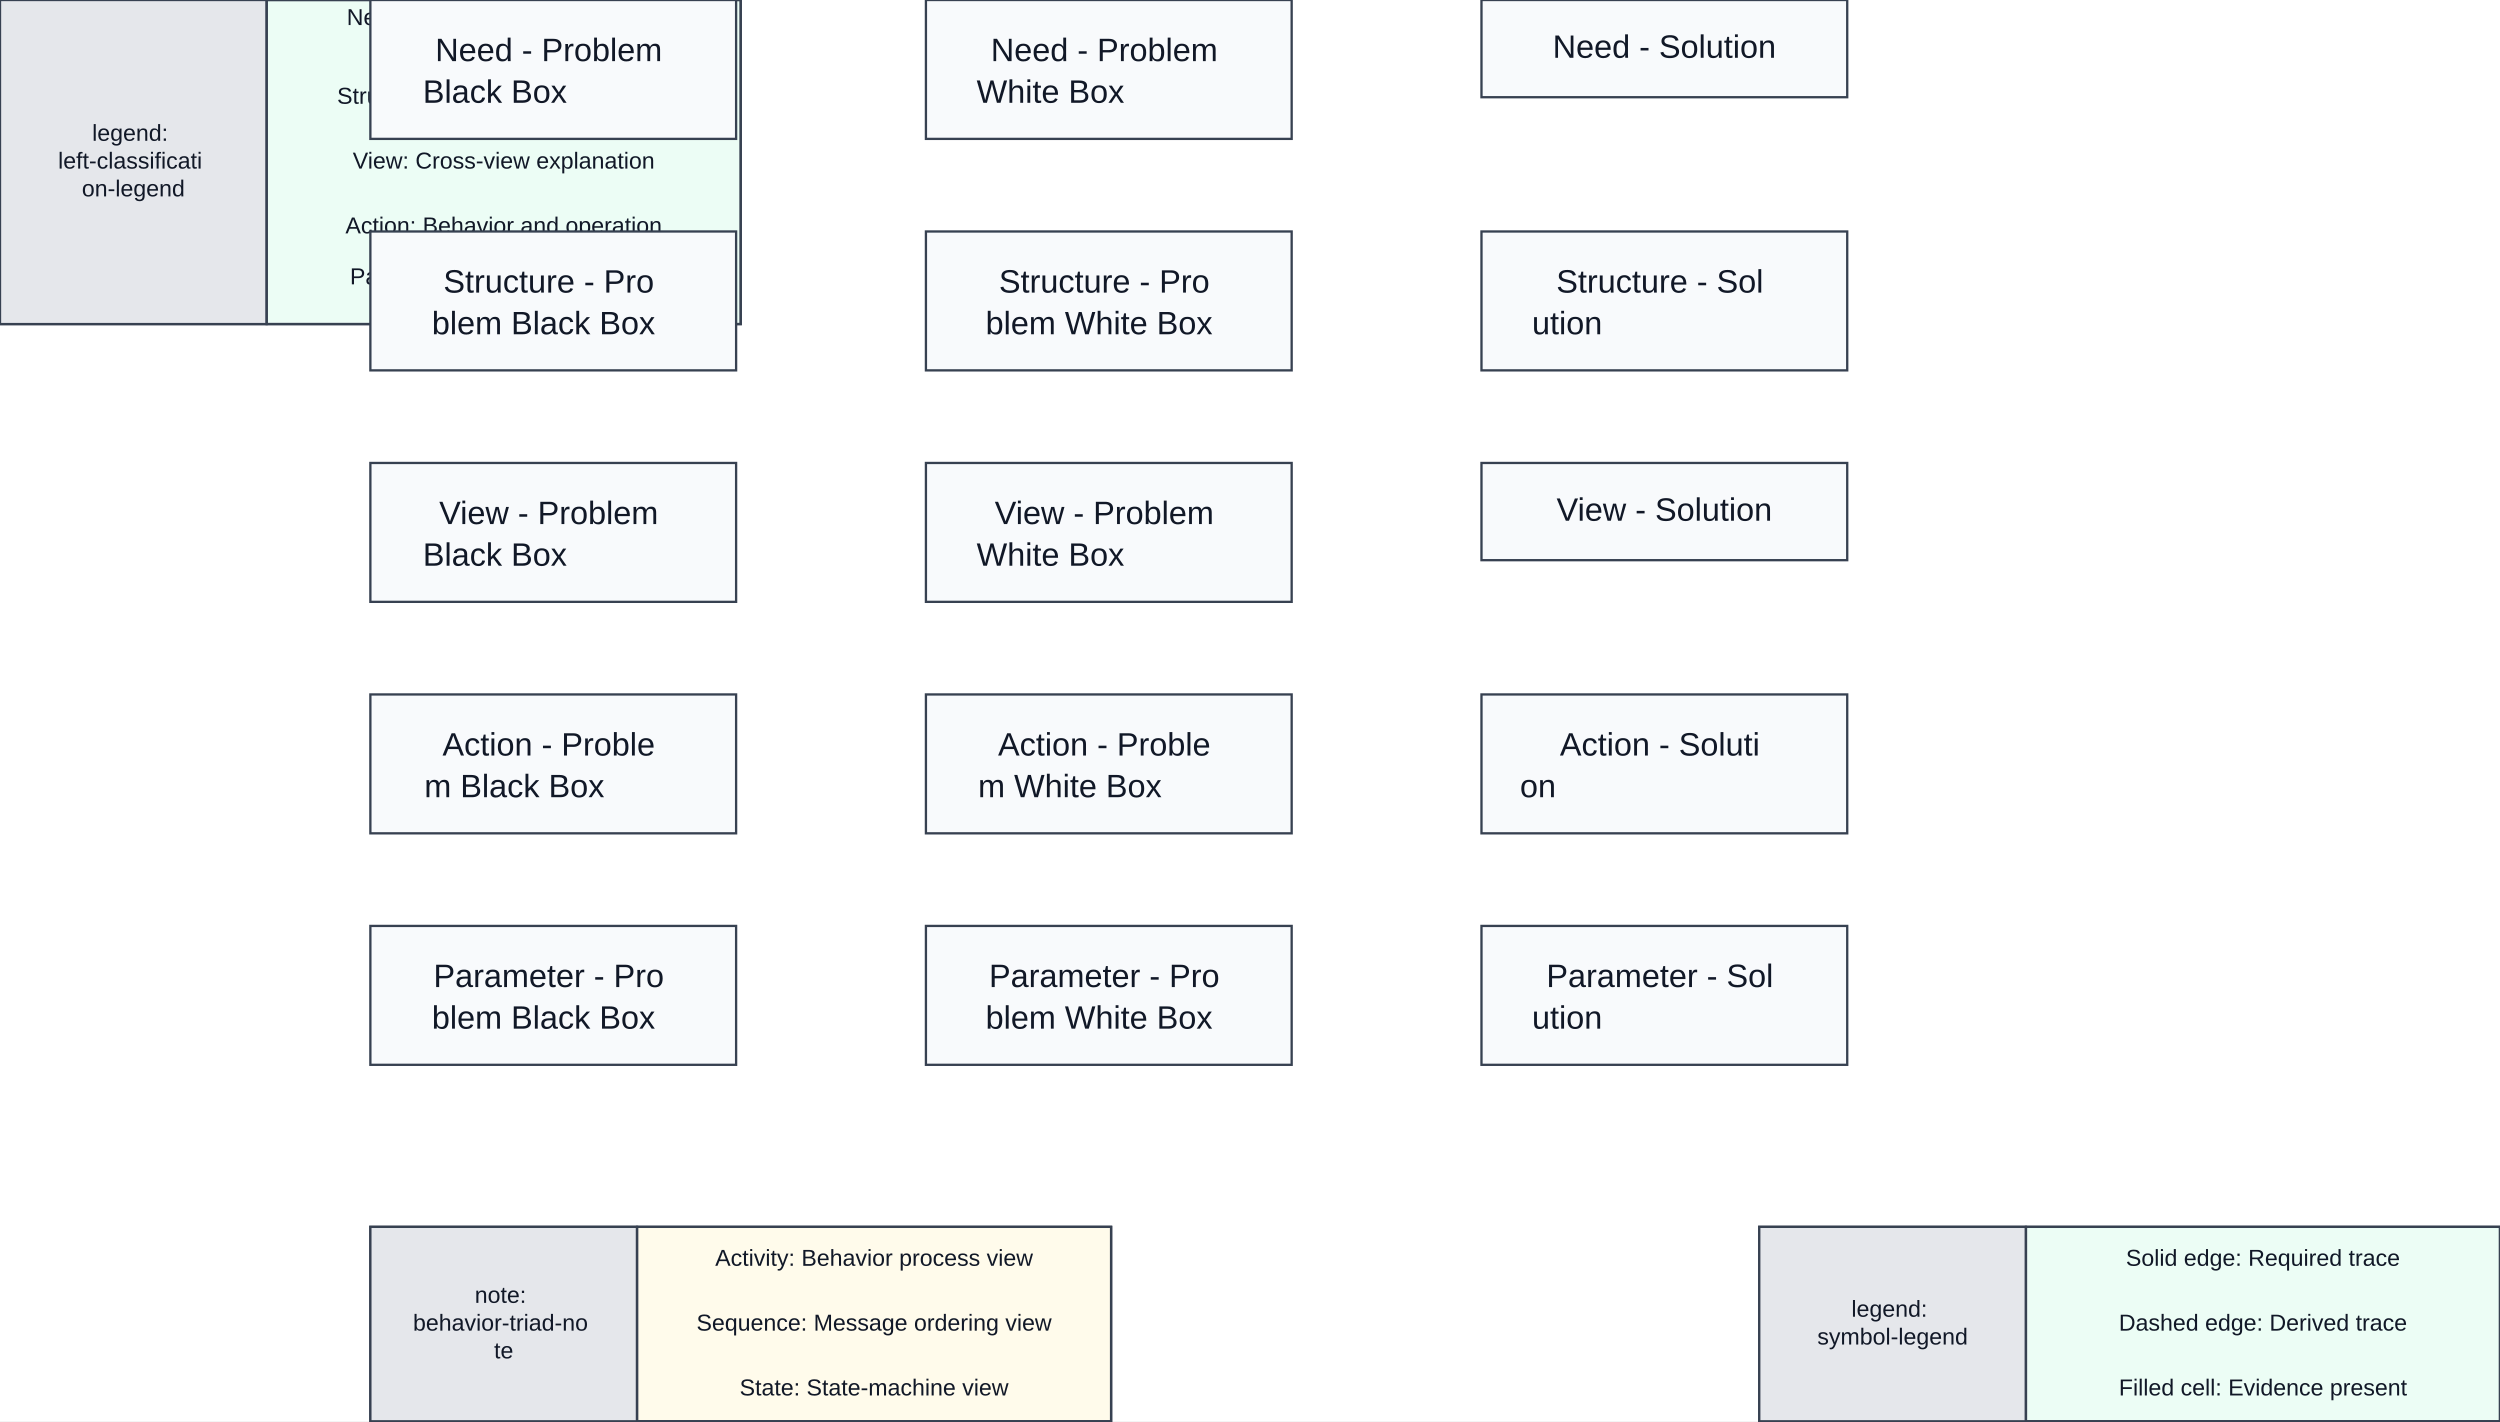
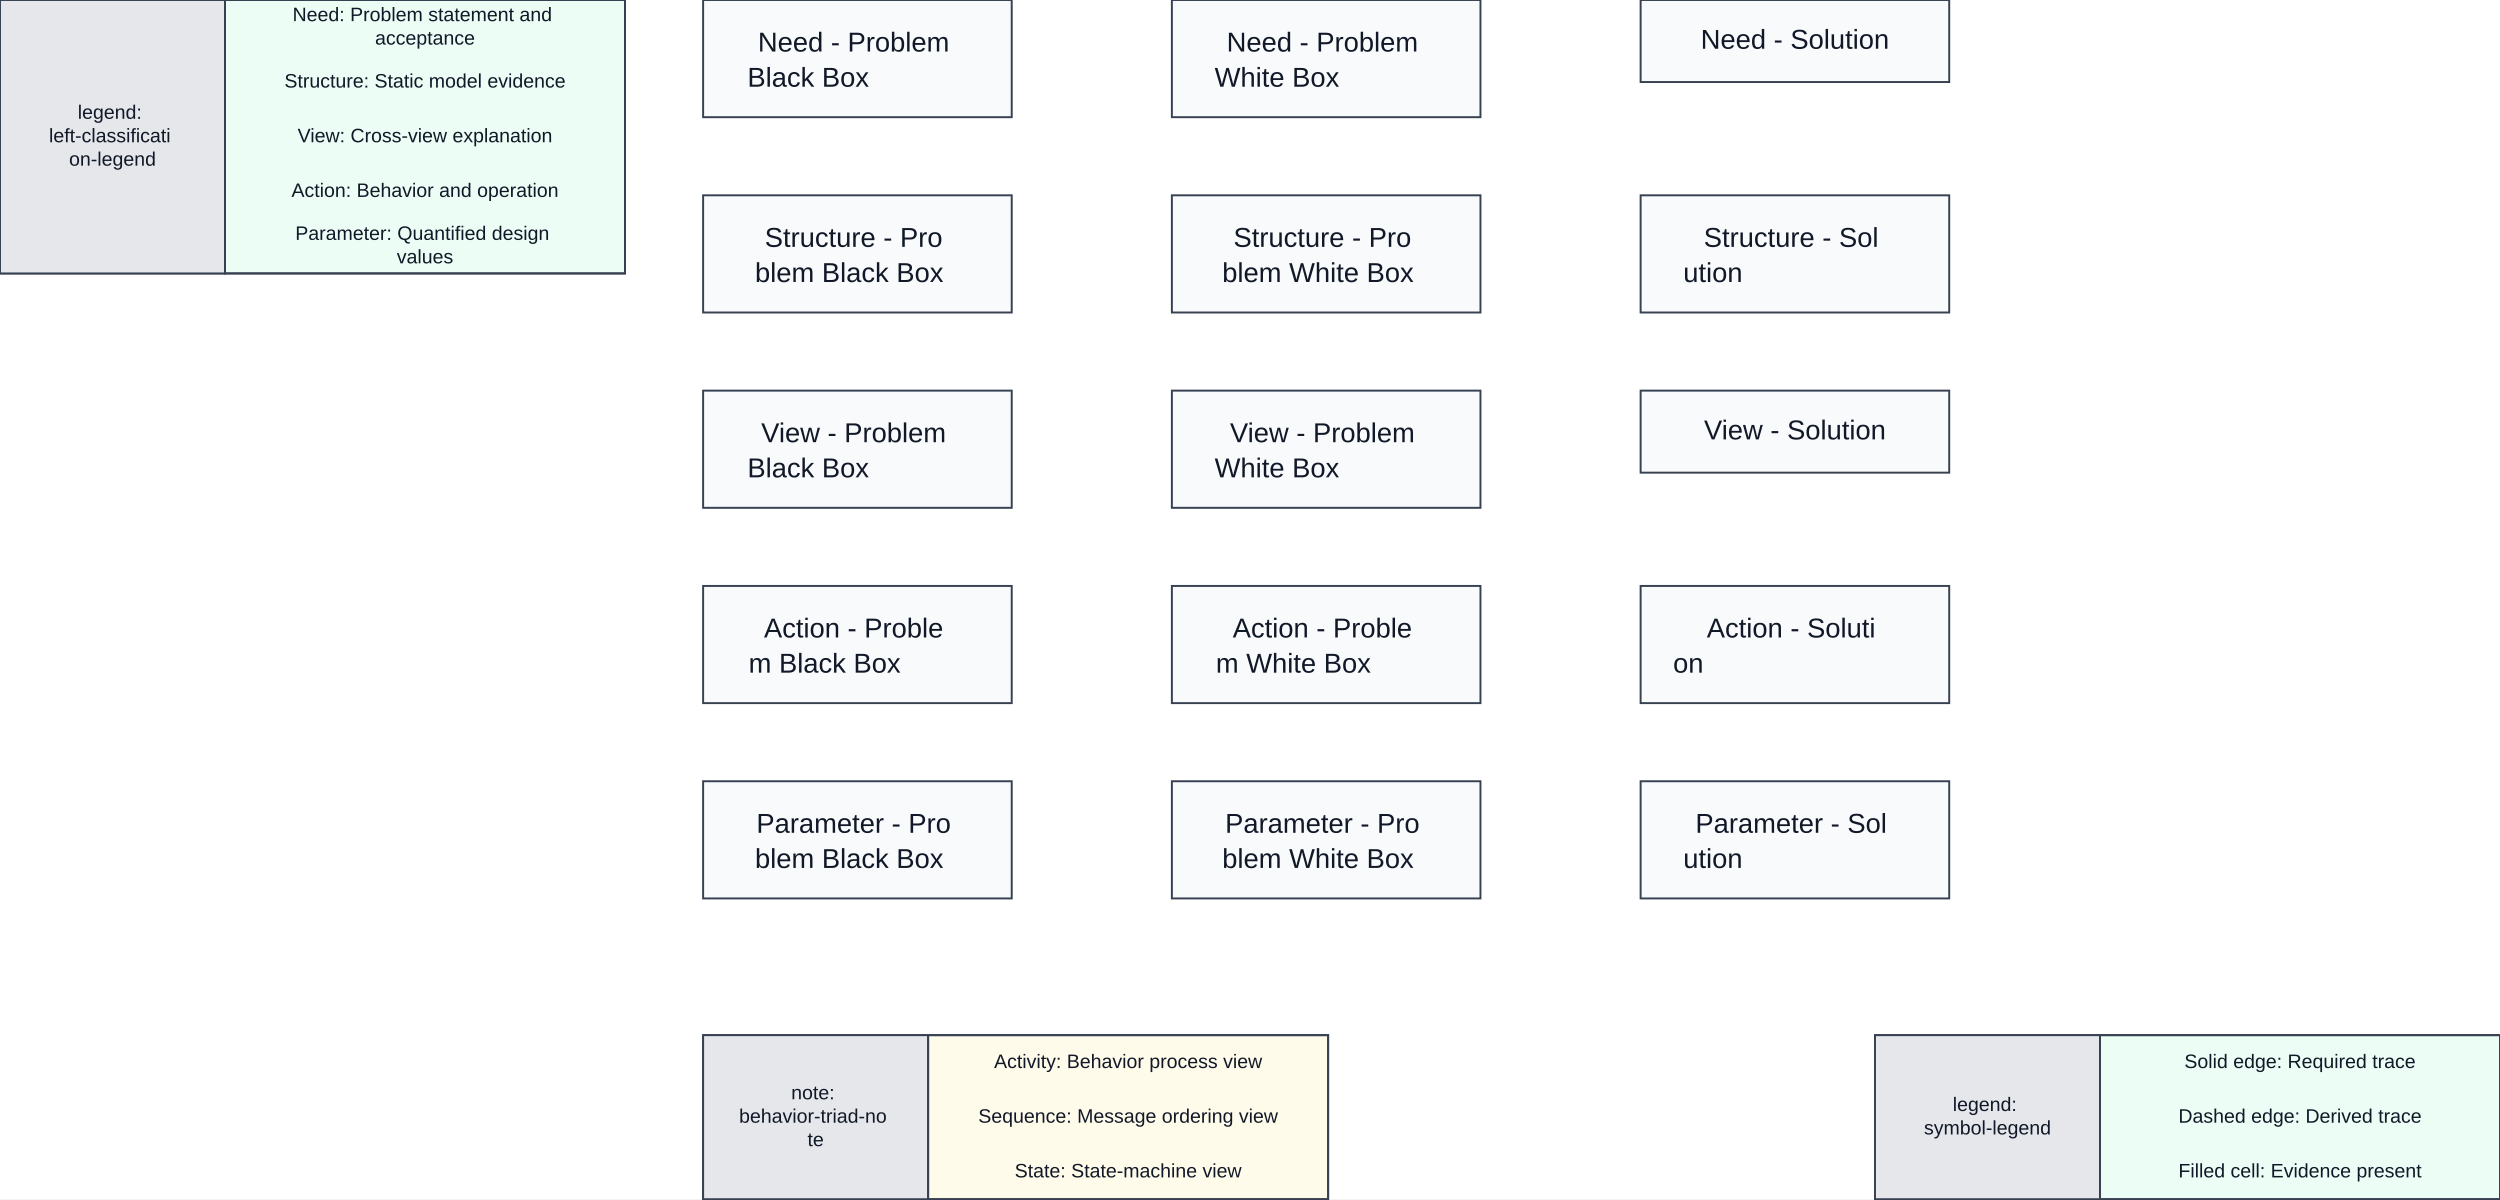
- <svg xmlns="http://www.w3.org/2000/svg" role="img" viewBox="20 80 1080 614">
-   <rect class="background" x="20" y="80" width="1080" height="614" fill="#ffffff" />
+ <svg xmlns="http://www.w3.org/2000/svg" role="img" viewBox="-180 80 1280 614">
+   <rect class="background" x="-180" y="80" width="1280" height="614" fill="#ffffff" />
  <g class="evidence-panel evidence-panel--legend" data-id="left-classification-legend" data-kind="legend" data-item-count="5">
-     <rect class="evidence-panel-frame" x="20" y="80" width="320" height="140" fill="#ecfdf5" stroke="#374151" />
+     <rect class="evidence-panel-frame" x="-180" y="80" width="320" height="140" fill="#ecfdf5" stroke="#374151" />
    <g class="evidence-panel-title-cell">
-       <rect class="evidence-panel-title-bg" x="20" y="80" width="115.2" height="140" fill="#e5e7eb" stroke="#374151" />
-       <text class="evidence-panel-title" x="77.6" y="138" text-anchor="middle" dominant-baseline="middle" font-family="Arial, sans-serif" font-size="10" fill="#111827">
-         <tspan x="77.6" y="138">legend:</tspan>
-         <tspan x="77.6" y="150">left-classificati</tspan>
-         <tspan x="77.6" y="162">on-legend</tspan>
+       <rect class="evidence-panel-title-bg" x="-180" y="80" width="115.2" height="140" fill="#e5e7eb" stroke="#374151" />
+       <text class="evidence-panel-title" x="-122.4" y="138" text-anchor="middle" dominant-baseline="middle" font-family="Arial, sans-serif" font-size="10" fill="#111827">
+         <tspan x="-122.4" y="138">legend:</tspan>
+         <tspan x="-122.4" y="150">left-classificati</tspan>
+         <tspan x="-122.4" y="162">on-legend</tspan>
      </text>
    </g>
    <g class="evidence-panel-items-cell">
-       <rect class="evidence-panel-items-bg" x="135.2" y="80" width="204.8" height="140" fill="transparent" stroke="#374151" />
-       <rect class="evidence-panel-item" data-item="need-row" x="135.2" y="80" width="204.8" height="28" fill="transparent" stroke="none" />
-       <text class="evidence-panel-item-label" x="237.6" y="88" text-anchor="middle" dominant-baseline="middle" font-family="Arial, sans-serif" font-size="10" fill="#111827">
-         <tspan x="237.6" y="88">Need: Problem statement and</tspan>
-         <tspan x="237.6" y="100">acceptance</tspan>
+       <rect class="evidence-panel-items-bg" x="-64.8" y="80" width="204.8" height="140" fill="transparent" stroke="#374151" />
+       <rect class="evidence-panel-item" data-item="need-row" x="-64.8" y="80" width="204.8" height="28" fill="transparent" stroke="none" />
+       <text class="evidence-panel-item-label" x="37.6" y="88" text-anchor="middle" dominant-baseline="middle" font-family="Arial, sans-serif" font-size="10" fill="#111827">
+         <tspan x="37.6" y="88">Need: Problem statement and</tspan>
+         <tspan x="37.6" y="100">acceptance</tspan>
      </text>
-       <rect class="evidence-panel-item" data-item="structure-row" x="135.2" y="108" width="204.8" height="28" fill="transparent" stroke="none" />
-       <text class="evidence-panel-item-label" x="237.6" y="122" text-anchor="middle" dominant-baseline="middle" font-family="Arial, sans-serif" font-size="10" fill="#111827">Structure: Static model evidence</text>
-       <rect class="evidence-panel-item" data-item="view-row" x="135.2" y="136" width="204.8" height="28" fill="transparent" stroke="none" />
-       <text class="evidence-panel-item-label" x="237.6" y="150" text-anchor="middle" dominant-baseline="middle" font-family="Arial, sans-serif" font-size="10" fill="#111827">View: Cross-view explanation</text>
-       <rect class="evidence-panel-item" data-item="action-row" x="135.2" y="164" width="204.8" height="28" fill="transparent" stroke="none" />
-       <text class="evidence-panel-item-label" x="237.6" y="178" text-anchor="middle" dominant-baseline="middle" font-family="Arial, sans-serif" font-size="10" fill="#111827">Action: Behavior and operation</text>
-       <rect class="evidence-panel-item" data-item="parameter-row" x="135.2" y="192" width="204.8" height="28" fill="transparent" stroke="none" />
-       <text class="evidence-panel-item-label" x="237.6" y="200" text-anchor="middle" dominant-baseline="middle" font-family="Arial, sans-serif" font-size="10" fill="#111827">
-         <tspan x="237.6" y="200">Parameter: Quantified design</tspan>
-         <tspan x="237.6" y="212">values</tspan>
+       <rect class="evidence-panel-item" data-item="structure-row" x="-64.8" y="108" width="204.8" height="28" fill="transparent" stroke="none" />
+       <text class="evidence-panel-item-label" x="37.6" y="122" text-anchor="middle" dominant-baseline="middle" font-family="Arial, sans-serif" font-size="10" fill="#111827">Structure: Static model evidence</text>
+       <rect class="evidence-panel-item" data-item="view-row" x="-64.8" y="136" width="204.8" height="28" fill="transparent" stroke="none" />
+       <text class="evidence-panel-item-label" x="37.6" y="150" text-anchor="middle" dominant-baseline="middle" font-family="Arial, sans-serif" font-size="10" fill="#111827">View: Cross-view explanation</text>
+       <rect class="evidence-panel-item" data-item="action-row" x="-64.8" y="164" width="204.8" height="28" fill="transparent" stroke="none" />
+       <text class="evidence-panel-item-label" x="37.6" y="178" text-anchor="middle" dominant-baseline="middle" font-family="Arial, sans-serif" font-size="10" fill="#111827">Action: Behavior and operation</text>
+       <rect class="evidence-panel-item" data-item="parameter-row" x="-64.8" y="192" width="204.8" height="28" fill="transparent" stroke="none" />
+       <text class="evidence-panel-item-label" x="37.6" y="200" text-anchor="middle" dominant-baseline="middle" font-family="Arial, sans-serif" font-size="10" fill="#111827">
+         <tspan x="37.6" y="200">Parameter: Quantified design</tspan>
+         <tspan x="37.6" y="212">values</tspan>
      </text>
    </g>
  </g>
  <g class="evidence-panel evidence-panel--note" data-id="behavior-triad-note" data-kind="note" data-item-count="3">
    <rect class="evidence-panel-frame" x="180" y="610" width="320" height="84" fill="#fffbeb" stroke="#374151" />
    <g class="evidence-panel-title-cell">
      <rect class="evidence-panel-title-bg" x="180" y="610" width="115.2" height="84" fill="#e5e7eb" stroke="#374151" />
      <text class="evidence-panel-title" x="237.6" y="640" text-anchor="middle" dominant-baseline="middle" font-family="Arial, sans-serif" font-size="10" fill="#111827">
        <tspan x="237.6" y="640">note:</tspan>
        <tspan x="237.6" y="652">behavior-triad-no</tspan>
        <tspan x="237.6" y="664">te</tspan>
      </text>
    </g>
    <g class="evidence-panel-items-cell">
      <rect class="evidence-panel-items-bg" x="295.2" y="610" width="204.8" height="84" fill="transparent" stroke="#374151" />
      <rect class="evidence-panel-item" data-item="triad-activity" x="295.2" y="610" width="204.8" height="28" fill="transparent" stroke="none" />
      <text class="evidence-panel-item-label" x="397.6" y="624" text-anchor="middle" dominant-baseline="middle" font-family="Arial, sans-serif" font-size="10" fill="#111827">Activity: Behavior process view</text>
      <rect class="evidence-panel-item" data-item="triad-sequence" x="295.2" y="638" width="204.8" height="28" fill="transparent" stroke="none" />
      <text class="evidence-panel-item-label" x="397.6" y="652" text-anchor="middle" dominant-baseline="middle" font-family="Arial, sans-serif" font-size="10" fill="#111827">Sequence: Message ordering view</text>
      <rect class="evidence-panel-item" data-item="triad-state" x="295.2" y="666" width="204.8" height="28" fill="transparent" stroke="none" />
      <text class="evidence-panel-item-label" x="397.6" y="680" text-anchor="middle" dominant-baseline="middle" font-family="Arial, sans-serif" font-size="10" fill="#111827">State: State-machine view</text>
    </g>
  </g>
  <g class="evidence-panel evidence-panel--legend" data-id="symbol-legend" data-kind="legend" data-item-count="3">
    <rect class="evidence-panel-frame" x="780" y="610" width="320" height="84" fill="#ecfdf5" stroke="#374151" />
    <g class="evidence-panel-title-cell">
      <rect class="evidence-panel-title-bg" x="780" y="610" width="115.2" height="84" fill="#e5e7eb" stroke="#374151" />
      <text class="evidence-panel-title" x="837.6" y="646" text-anchor="middle" dominant-baseline="middle" font-family="Arial, sans-serif" font-size="10" fill="#111827">
        <tspan x="837.6" y="646">legend:</tspan>
        <tspan x="837.6" y="658">symbol-legend</tspan>
      </text>
    </g>
    <g class="evidence-panel-items-cell">
      <rect class="evidence-panel-items-bg" x="895.2" y="610" width="204.8" height="84" fill="transparent" stroke="#374151" />
      <rect class="evidence-panel-item" data-item="solid-edge" x="895.2" y="610" width="204.8" height="28" fill="transparent" stroke="none" />
      <text class="evidence-panel-item-label" x="997.6" y="624" text-anchor="middle" dominant-baseline="middle" font-family="Arial, sans-serif" font-size="10" fill="#111827">Solid edge: Required trace</text>
      <rect class="evidence-panel-item" data-item="dashed-edge" x="895.2" y="638" width="204.8" height="28" fill="transparent" stroke="none" />
      <text class="evidence-panel-item-label" x="997.6" y="652" text-anchor="middle" dominant-baseline="middle" font-family="Arial, sans-serif" font-size="10" fill="#111827">Dashed edge: Derived trace</text>
      <rect class="evidence-panel-item" data-item="filled-cell" x="895.2" y="666" width="204.8" height="28" fill="transparent" stroke="none" />
      <text class="evidence-panel-item-label" x="997.6" y="680" text-anchor="middle" dominant-baseline="middle" font-family="Arial, sans-serif" font-size="10" fill="#111827">Filled cell: Evidence present</text>
    </g>
  </g>
  <rect class="node node-rectangle" data-id="action-problem-black-box" fill="#f8fafc" stroke="#374151" x="180" y="380" width="158" height="60" />
  <rect class="node node-rectangle" data-id="action-problem-white-box" fill="#f8fafc" stroke="#374151" x="420" y="380" width="158" height="60" />
  <rect class="node node-rectangle" data-id="action-solution" fill="#f8fafc" stroke="#374151" x="660" y="380" width="158" height="60" />
  <rect class="node node-rectangle" data-id="need-problem-black-box" fill="#f8fafc" stroke="#374151" x="180" y="80" width="158" height="60" />
  <rect class="node node-rectangle" data-id="need-problem-white-box" fill="#f8fafc" stroke="#374151" x="420" y="80" width="158" height="60" />
  <rect class="node node-rectangle" data-id="need-solution" fill="#f8fafc" stroke="#374151" x="660" y="80" width="158" height="42" />
  <rect class="node node-rectangle" data-id="parameter-problem-black-box" fill="#f8fafc" stroke="#374151" x="180" y="480" width="158" height="60" />
  <rect class="node node-rectangle" data-id="parameter-problem-white-box" fill="#f8fafc" stroke="#374151" x="420" y="480" width="158" height="60" />
  <rect class="node node-rectangle" data-id="parameter-solution" fill="#f8fafc" stroke="#374151" x="660" y="480" width="158" height="60" />
  <rect class="node node-rectangle" data-id="structure-problem-black-box" fill="#f8fafc" stroke="#374151" x="180" y="180" width="158" height="60" />
  <rect class="node node-rectangle" data-id="structure-problem-white-box" fill="#f8fafc" stroke="#374151" x="420" y="180" width="158" height="60" />
  <rect class="node node-rectangle" data-id="structure-solution" fill="#f8fafc" stroke="#374151" x="660" y="180" width="158" height="60" />
  <rect class="node node-rectangle" data-id="view-problem-black-box" fill="#f8fafc" stroke="#374151" x="180" y="280" width="158" height="60" />
  <rect class="node node-rectangle" data-id="view-problem-white-box" fill="#f8fafc" stroke="#374151" x="420" y="280" width="158" height="60" />
  <rect class="node node-rectangle" data-id="view-solution" fill="#f8fafc" stroke="#374151" x="660" y="280" width="158" height="42" />
  <text class="label" data-for="action-problem-black-box" data-text-surface="node-label" data-owner-id="action-problem-black-box" data-text-backend="deterministic" font-family="Arial, sans-serif" font-size="14" fill="#111827" text-anchor="middle">
    <tspan x="259" y="406.4">Action - Proble</tspan>
    <tspan x="242.2" y="424.4">m Black Box</tspan>
  </text>
  <text class="label" data-for="action-problem-white-box" data-text-surface="node-label" data-owner-id="action-problem-white-box" data-text-backend="deterministic" font-family="Arial, sans-serif" font-size="14" fill="#111827" text-anchor="middle">
    <tspan x="499" y="406.4">Action - Proble</tspan>
    <tspan x="482.2" y="424.4">m White Box</tspan>
  </text>
  <text class="label" data-for="action-solution" data-text-surface="node-label" data-owner-id="action-solution" data-text-backend="deterministic" font-family="Arial, sans-serif" font-size="14" fill="#111827" text-anchor="middle">
    <tspan x="739" y="406.4">Action - Soluti</tspan>
    <tspan x="684.4" y="424.4">on</tspan>
  </text>
  <text class="label" data-for="need-problem-black-box" data-text-surface="node-label" data-owner-id="need-problem-black-box" data-text-backend="deterministic" font-family="Arial, sans-serif" font-size="14" fill="#111827" text-anchor="middle">
    <tspan x="259" y="106.4">Need - Problem </tspan>
    <tspan x="233.8" y="124.4">Black Box</tspan>
  </text>
  <text class="label" data-for="need-problem-white-box" data-text-surface="node-label" data-owner-id="need-problem-white-box" data-text-backend="deterministic" font-family="Arial, sans-serif" font-size="14" fill="#111827" text-anchor="middle">
    <tspan x="499" y="106.4">Need - Problem </tspan>
    <tspan x="473.8" y="124.4">White Box</tspan>
  </text>
  <text class="label" data-for="need-solution" data-text-surface="node-label" data-owner-id="need-solution" data-text-backend="deterministic" font-family="Arial, sans-serif" font-size="14" fill="#111827" text-anchor="middle" dominant-baseline="middle" x="739" y="101">Need - Solution</text>
  <text class="label" data-for="parameter-problem-black-box" data-text-surface="node-label" data-owner-id="parameter-problem-black-box" data-text-backend="deterministic" font-family="Arial, sans-serif" font-size="14" fill="#111827" text-anchor="middle">
    <tspan x="259" y="506.4">Parameter - Pro</tspan>
    <tspan x="254.8" y="524.4">blem Black Box</tspan>
  </text>
  <text class="label" data-for="parameter-problem-white-box" data-text-surface="node-label" data-owner-id="parameter-problem-white-box" data-text-backend="deterministic" font-family="Arial, sans-serif" font-size="14" fill="#111827" text-anchor="middle">
    <tspan x="499" y="506.4">Parameter - Pro</tspan>
    <tspan x="494.8" y="524.4">blem White Box</tspan>
  </text>
  <text class="label" data-for="parameter-solution" data-text-surface="node-label" data-owner-id="parameter-solution" data-text-backend="deterministic" font-family="Arial, sans-serif" font-size="14" fill="#111827" text-anchor="middle">
    <tspan x="739" y="506.4">Parameter - Sol</tspan>
    <tspan x="697" y="524.4">ution</tspan>
  </text>
  <text class="label" data-for="structure-problem-black-box" data-text-surface="node-label" data-owner-id="structure-problem-black-box" data-text-backend="deterministic" font-family="Arial, sans-serif" font-size="14" fill="#111827" text-anchor="middle">
    <tspan x="259" y="206.4">Structure - Pro</tspan>
    <tspan x="254.8" y="224.4">blem Black Box</tspan>
  </text>
  <text class="label" data-for="structure-problem-white-box" data-text-surface="node-label" data-owner-id="structure-problem-white-box" data-text-backend="deterministic" font-family="Arial, sans-serif" font-size="14" fill="#111827" text-anchor="middle">
    <tspan x="499" y="206.4">Structure - Pro</tspan>
    <tspan x="494.8" y="224.4">blem White Box</tspan>
  </text>
  <text class="label" data-for="structure-solution" data-text-surface="node-label" data-owner-id="structure-solution" data-text-backend="deterministic" font-family="Arial, sans-serif" font-size="14" fill="#111827" text-anchor="middle">
    <tspan x="739" y="206.4">Structure - Sol</tspan>
    <tspan x="697" y="224.4">ution</tspan>
  </text>
  <text class="label" data-for="view-problem-black-box" data-text-surface="node-label" data-owner-id="view-problem-black-box" data-text-backend="deterministic" font-family="Arial, sans-serif" font-size="14" fill="#111827" text-anchor="middle">
    <tspan x="259" y="306.4">View - Problem </tspan>
    <tspan x="233.8" y="324.4">Black Box</tspan>
  </text>
  <text class="label" data-for="view-problem-white-box" data-text-surface="node-label" data-owner-id="view-problem-white-box" data-text-backend="deterministic" font-family="Arial, sans-serif" font-size="14" fill="#111827" text-anchor="middle">
    <tspan x="499" y="306.4">View - Problem </tspan>
    <tspan x="473.8" y="324.4">White Box</tspan>
  </text>
  <text class="label" data-for="view-solution" data-text-surface="node-label" data-owner-id="view-solution" data-text-backend="deterministic" font-family="Arial, sans-serif" font-size="14" fill="#111827" text-anchor="middle" dominant-baseline="middle" x="739" y="301">View - Solution</text>
</svg>
